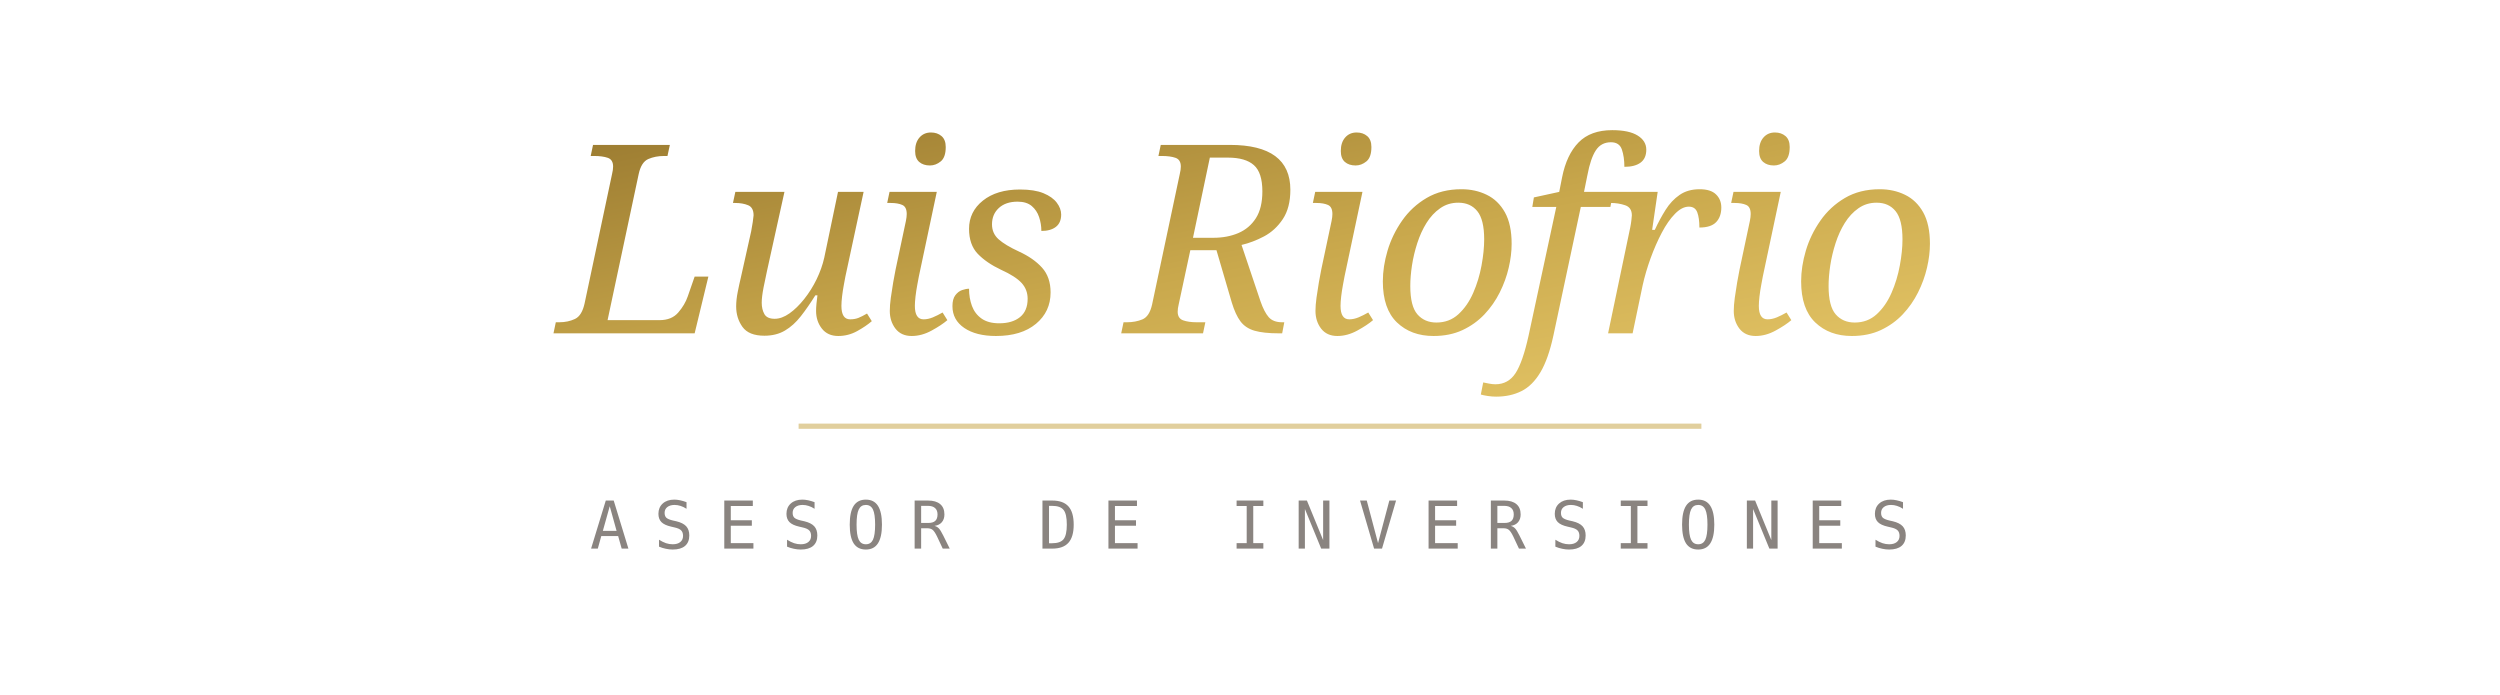
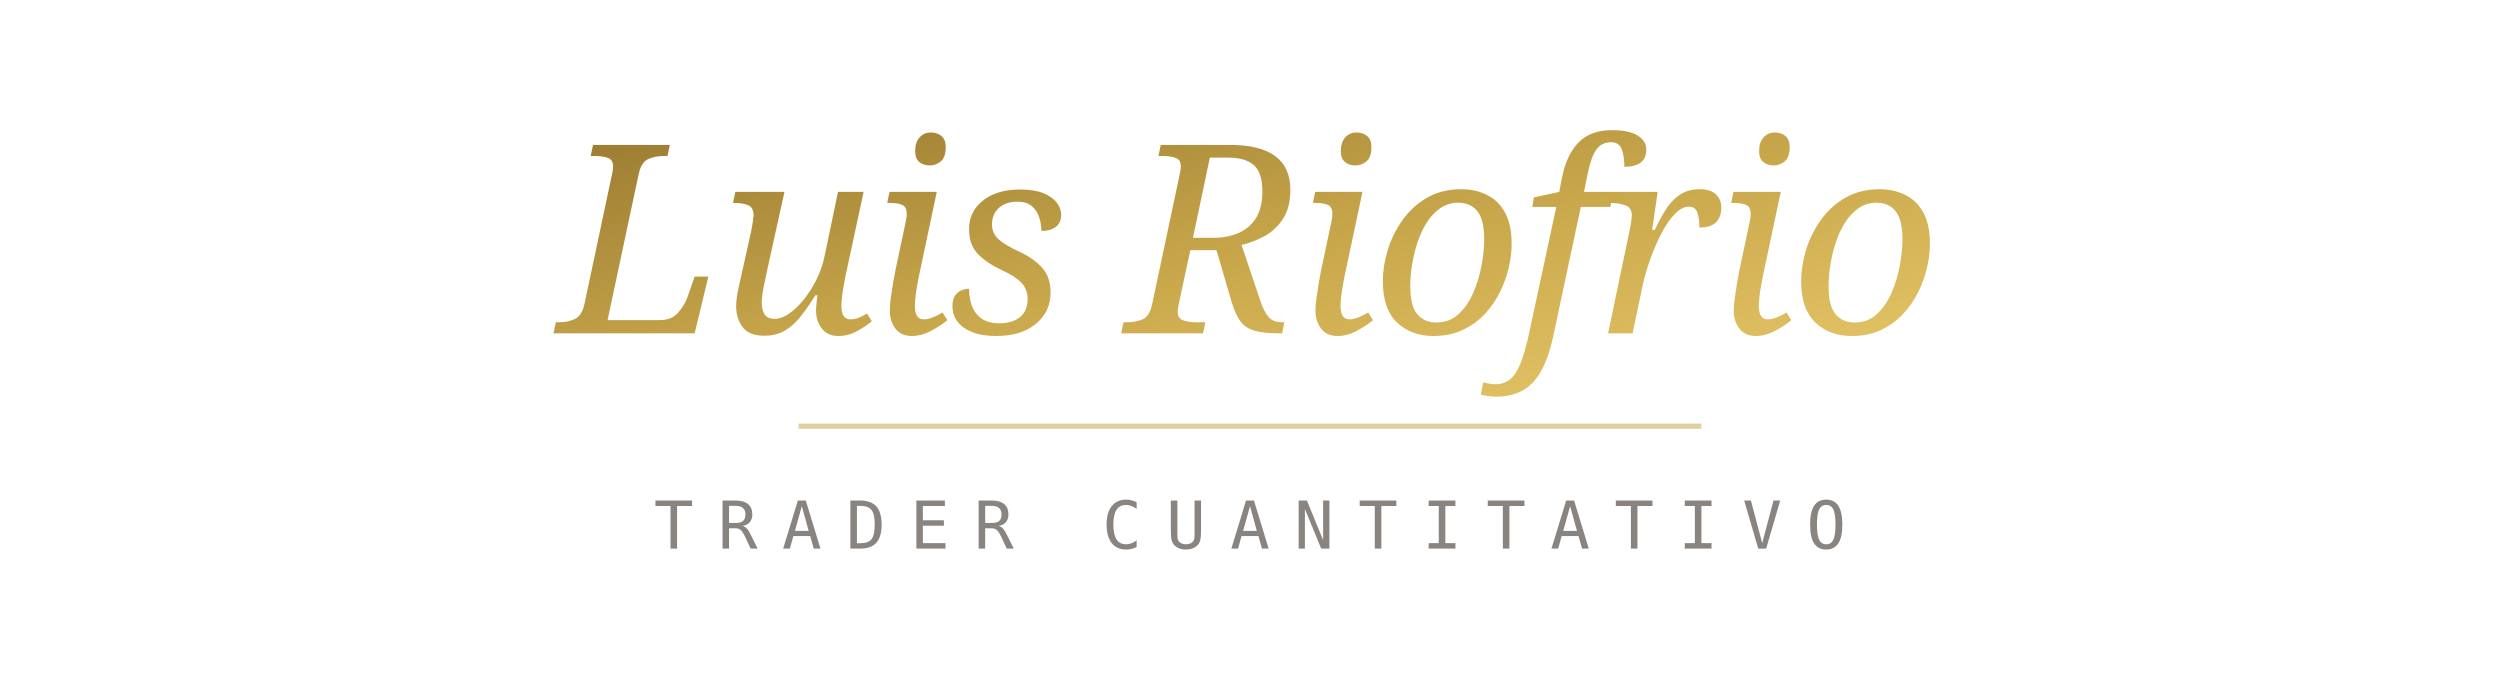
- <svg xmlns="http://www.w3.org/2000/svg" width="720" height="200" viewBox="0 0 720 200" role="img" aria-label="Luis Riofrio — Asesor de Inversiones">
+ <svg xmlns="http://www.w3.org/2000/svg" width="720" height="200" viewBox="0 0 720 200" role="img" aria-label="Luis Riofrio — Trader Cuantitativo">
  <defs>
    <linearGradient id="gold" x1="0" y1="0" x2="1" y2="1">
      <stop offset="0%" stop-color="#9A7A30" />
      <stop offset="50%" stop-color="#C9A84C" />
      <stop offset="100%" stop-color="#E8C96A" />
    </linearGradient>
  </defs>
  <text x="360" y="96" text-anchor="middle" font-family="'Cormorant Garamond', Georgia, serif" font-style="italic" font-weight="300" font-size="76" letter-spacing="-1.5" fill="url(#gold)">Luis Riofrio</text>
  <rect x="230" y="122" width="260" height="1.5" fill="#C9A84C" opacity="0.55" />
-   <text x="360" y="158" text-anchor="middle" font-family="'DM Mono', ui-monospace, monospace" font-size="19" letter-spacing="7" fill="#8a8480">ASESOR DE INVERSIONES</text>
+   <text x="360" y="158" text-anchor="middle" font-family="'DM Mono', ui-monospace, monospace" font-size="19" letter-spacing="7" fill="#8a8480">TRADER CUANTITATIVO</text>
</svg>
